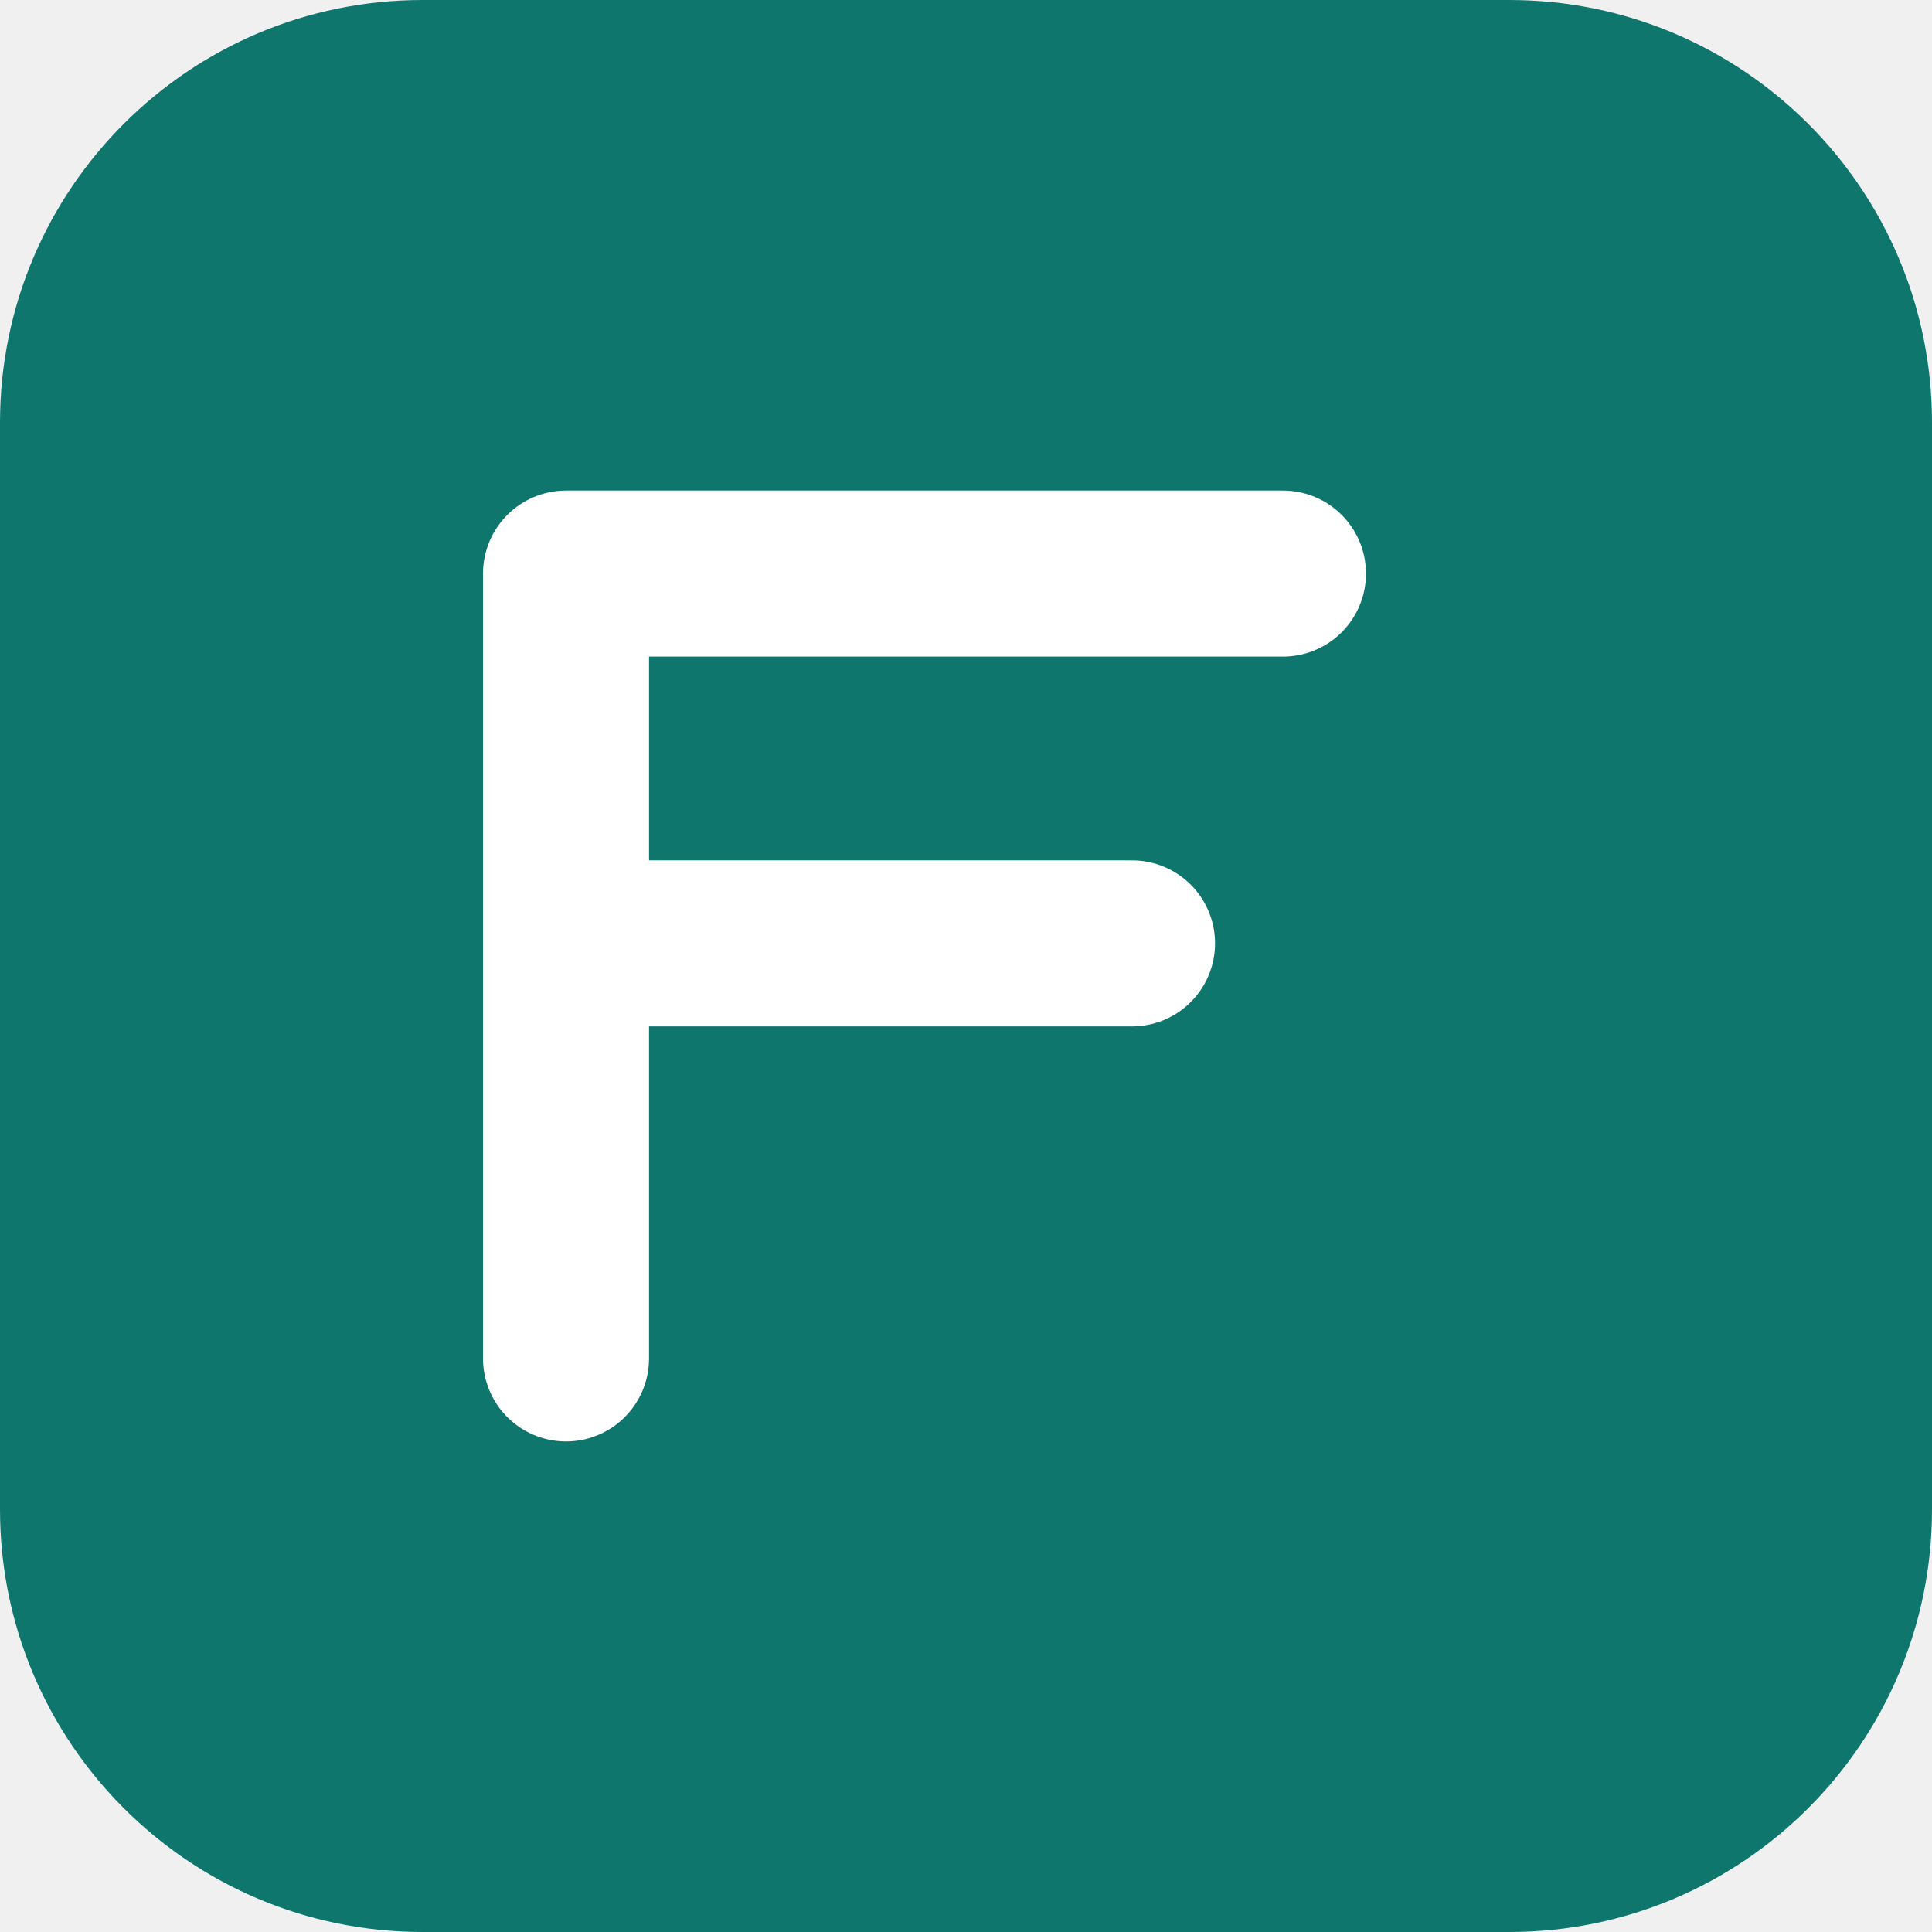
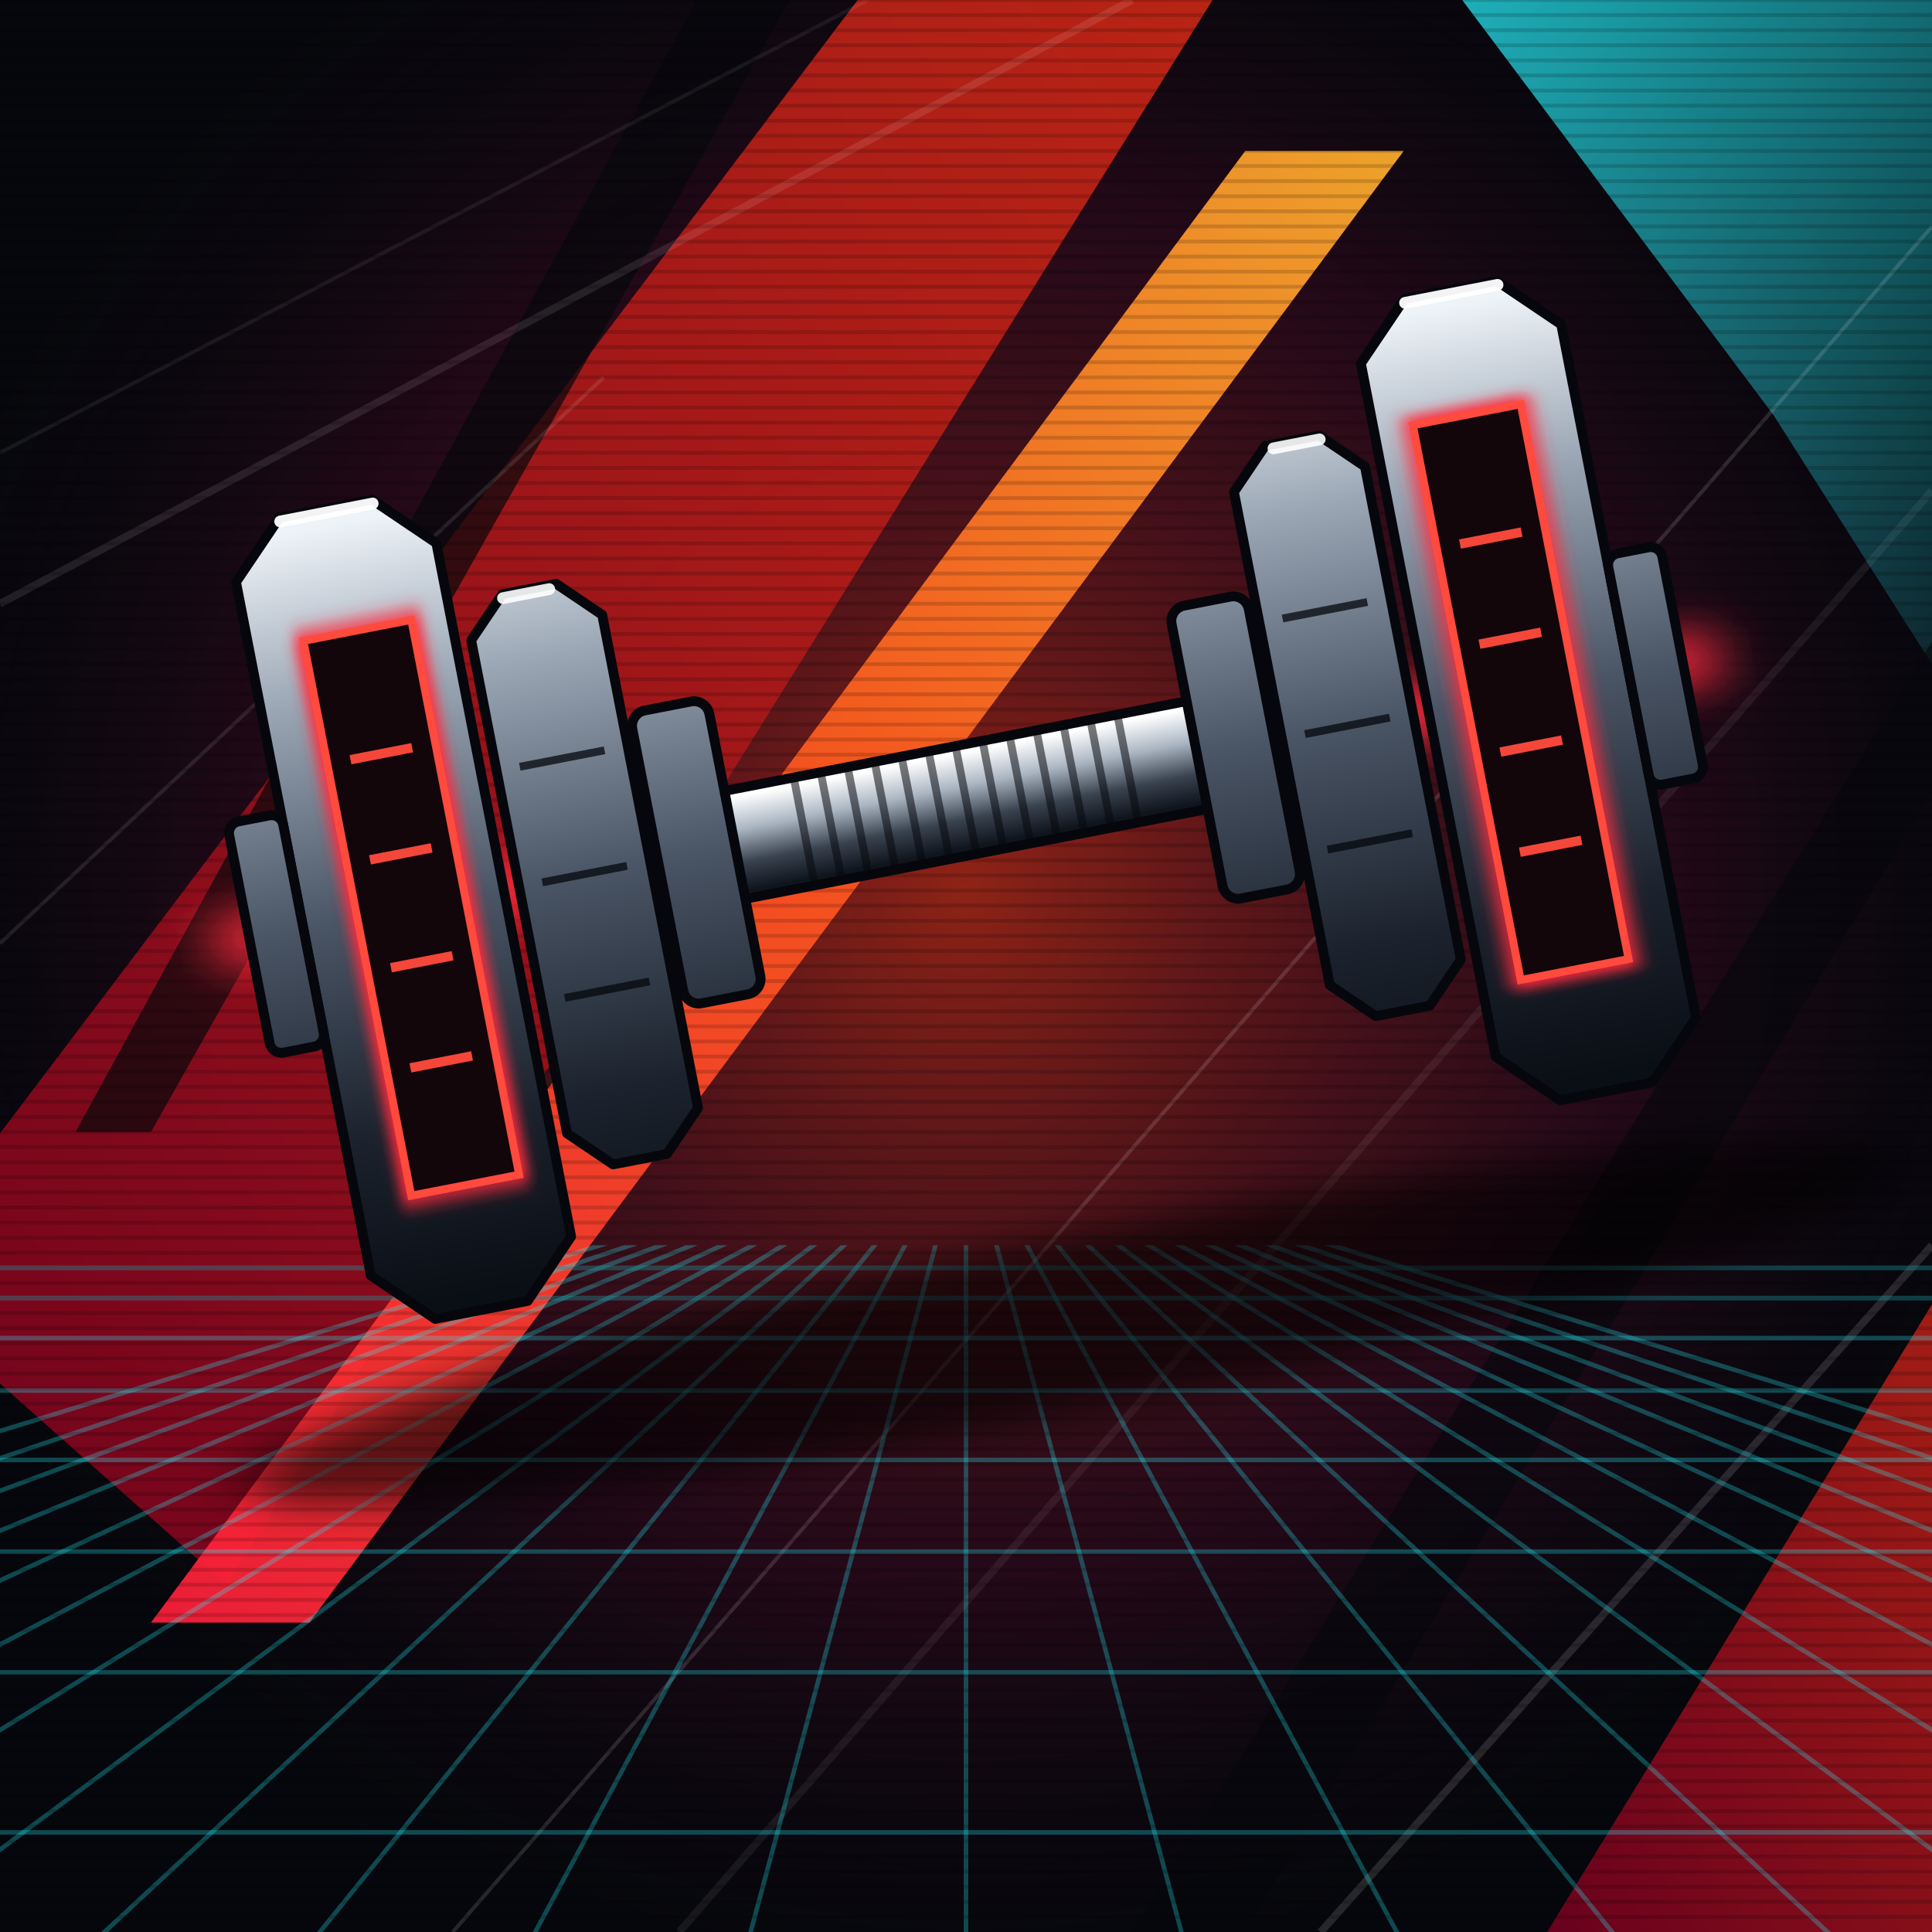
<svg xmlns="http://www.w3.org/2000/svg" viewBox="0 0 512 512">
-   <rect width="512" height="512" rx="112" fill="#0f766e" />
-   <path d="M150 360V152h190M150 250h150" fill="none" stroke="#fff" stroke-width="44" stroke-linecap="round" stroke-linejoin="round" />
+   <defs>
+     <linearGradient id="metal" x1="0" y1="-100" x2="0" y2="100" gradientUnits="userSpaceOnUse">
+       <stop offset="0" stop-color="#eef3f8" />
+       <stop offset=".22" stop-color="#9aa6b4" />
+       <stop offset=".5" stop-color="#4a5565" />
+       <stop offset=".78" stop-color="#1b222d" />
+       <stop offset="1" stop-color="#0a0e15" />
+     </linearGradient>
+     <linearGradient id="metalBar" x1="0" y1="-12" x2="0" y2="12" gradientUnits="userSpaceOnUse">
+       <stop offset="0" stop-color="#ffffff" />
+       <stop offset=".35" stop-color="#aab5c2" />
+       <stop offset=".7" stop-color="#39424f" />
+       <stop offset="1" stop-color="#10151d" />
+     </linearGradient>
+     <linearGradient id="red" x1="0" y1="1" x2="1" y2="0">
+       <stop offset="0" stop-color="#ff1e3c" />
+       <stop offset=".55" stop-color="#ff5a1f" />
+       <stop offset="1" stop-color="#ffb02e" />
+     </linearGradient>
+     <linearGradient id="redDark" x1="0" y1="1" x2="1" y2="0">
+       <stop offset="0" stop-color="#7a0020" />
+       <stop offset="1" stop-color="#d12a14" />
+     </linearGradient>
+     <linearGradient id="cyan" x1="0" y1="0" x2="1" y2="1">
+       <stop offset="0" stop-color="#27f3ff" />
+       <stop offset="1" stop-color="#27f3ff" stop-opacity="0" />
+     </linearGradient>
+     <linearGradient id="txt" x1="0" y1="0" x2="0" y2="1">
+       <stop offset="0" stop-color="#ffffff" />
+       <stop offset="1" stop-color="#8ff4ff" />
+     </linearGradient>
+     <linearGradient id="frame" x1="0" y1="0" x2="1" y2="1">
+       <stop offset="0" stop-color="#27f3ff" />
+       <stop offset=".5" stop-color="#27f3ff" stop-opacity=".1" />
+       <stop offset="1" stop-color="#ff3b1f" />
+     </linearGradient>
+     <radialGradient id="glow" cx=".5" cy=".46" r=".6">
+       <stop offset="0" stop-color="#ff3b1f" stop-opacity=".55" />
+       <stop offset=".6" stop-color="#7a0f3a" stop-opacity=".25" />
+       <stop offset="1" stop-color="#05070c" stop-opacity="0" />
+     </radialGradient>
+     <filter id="blur6" x="-30%" y="-30%" width="160%" height="160%">
+       <feGaussianBlur stdDeviation="6" />
+     </filter>
+     <filter id="blur2" x="-30%" y="-30%" width="160%" height="160%">
+       <feGaussianBlur stdDeviation="2" />
+     </filter>
+     <clipPath id="floor">
+       <rect x="0" y="330" width="512" height="182" />
+     </clipPath>
+     <clipPath id="canvas">
+       <rect width="512" height="512" rx="0" />
+     </clipPath>
+   </defs>
+   <g clip-path="url(#canvas)">
+     <rect width="512" height="512" fill="#05070c" />
+     <rect width="512" height="512" fill="url(#glow)" />
+     <polygon points="-30,340 250,-30 340,-30 60,420" fill="url(#redDark)" opacity=".9" />
+     <polygon points="40,430 330,40 372,40 82,430" fill="url(#red)" opacity=".92" />
+     <polygon points="380,-10 540,-10 540,220 470,110" fill="url(#cyan)" opacity=".75" />
+     <polygon points="410,512 540,300 540,512" fill="url(#redDark)" opacity=".85" />
+     <polygon points="190,-10 215,-10 40,300 20,300" fill="#05070c" opacity=".7" />
+     <polygon points="300,512 330,512 512,210 512,170" fill="#05070c" opacity=".6" />
+     <line x1="0" y1="120" x2="230" y2="0" stroke="#fff" stroke-opacity="0.07" stroke-width="1" />
+     <line x1="0" y1="160" x2="300" y2="0" stroke="#fff" stroke-opacity="0.1" stroke-width="2" />
+     <line x1="120" y1="512" x2="512" y2="60" stroke="#fff" stroke-opacity="0.13" stroke-width="1" />
+     <line x1="180" y1="512" x2="512" y2="130" stroke="#fff" stroke-opacity="0.07" stroke-width="2" />
+     <line x1="0" y1="250" x2="160" y2="100" stroke="#fff" stroke-opacity="0.1" stroke-width="1" />
+     <line x1="350" y1="512" x2="512" y2="330" stroke="#fff" stroke-opacity="0.13" stroke-width="2" />
+     <g clip-path="url(#floor)" stroke="#27f3ff" stroke-opacity=".28" stroke-width="1.2">
+       <line x1="256" y1="300" x2="-584" y2="560" />
+       <line x1="256" y1="300" x2="-514" y2="560" />
+       <line x1="256" y1="300" x2="-444" y2="560" />
+       <line x1="256" y1="300" x2="-374" y2="560" />
+       <line x1="256" y1="300" x2="-304" y2="560" />
+       <line x1="256" y1="300" x2="-234" y2="560" />
+       <line x1="256" y1="300" x2="-164" y2="560" />
+       <line x1="256" y1="300" x2="-94" y2="560" />
+       <line x1="256" y1="300" x2="-24" y2="560" />
+       <line x1="256" y1="300" x2="46" y2="560" />
+       <line x1="256" y1="300" x2="116" y2="560" />
+       <line x1="256" y1="300" x2="186" y2="560" />
+       <line x1="256" y1="300" x2="256" y2="560" />
+       <line x1="256" y1="300" x2="326" y2="560" />
+       <line x1="256" y1="300" x2="396" y2="560" />
+       <line x1="256" y1="300" x2="466" y2="560" />
+       <line x1="256" y1="300" x2="536" y2="560" />
+       <line x1="256" y1="300" x2="606" y2="560" />
+       <line x1="256" y1="300" x2="676" y2="560" />
+       <line x1="256" y1="300" x2="746" y2="560" />
+       <line x1="256" y1="300" x2="816" y2="560" />
+       <line x1="256" y1="300" x2="886" y2="560" />
+       <line x1="256" y1="300" x2="956" y2="560" />
+       <line x1="256" y1="300" x2="1026" y2="560" />
+       <line x1="256" y1="300" x2="1096" y2="560" />
+       <line x1="0" y1="336.0" x2="512" y2="336.0" />
+       <line x1="0" y1="344.0" x2="512" y2="344.0" />
+       <line x1="0" y1="354.6" x2="512" y2="354.6" />
+       <line x1="0" y1="368.5" x2="512" y2="368.5" />
+       <line x1="0" y1="386.9" x2="512" y2="386.9" />
+       <line x1="0" y1="411.2" x2="512" y2="411.2" />
+       <line x1="0" y1="443.2" x2="512" y2="443.2" />
+       <line x1="0" y1="485.6" x2="512" y2="485.6" />
+     </g>
+     <g stroke="#000" stroke-opacity=".16">
+       <line x1="0" y1="0" x2="512" y2="0" />
+       <line x1="0" y1="4" x2="512" y2="4" />
+       <line x1="0" y1="8" x2="512" y2="8" />
+       <line x1="0" y1="12" x2="512" y2="12" />
+       <line x1="0" y1="16" x2="512" y2="16" />
+       <line x1="0" y1="20" x2="512" y2="20" />
+       <line x1="0" y1="24" x2="512" y2="24" />
+       <line x1="0" y1="28" x2="512" y2="28" />
+       <line x1="0" y1="32" x2="512" y2="32" />
+       <line x1="0" y1="36" x2="512" y2="36" />
+       <line x1="0" y1="40" x2="512" y2="40" />
+       <line x1="0" y1="44" x2="512" y2="44" />
+       <line x1="0" y1="48" x2="512" y2="48" />
+       <line x1="0" y1="52" x2="512" y2="52" />
+       <line x1="0" y1="56" x2="512" y2="56" />
+       <line x1="0" y1="60" x2="512" y2="60" />
+       <line x1="0" y1="64" x2="512" y2="64" />
+       <line x1="0" y1="68" x2="512" y2="68" />
+       <line x1="0" y1="72" x2="512" y2="72" />
+       <line x1="0" y1="76" x2="512" y2="76" />
+       <line x1="0" y1="80" x2="512" y2="80" />
+       <line x1="0" y1="84" x2="512" y2="84" />
+       <line x1="0" y1="88" x2="512" y2="88" />
+       <line x1="0" y1="92" x2="512" y2="92" />
+       <line x1="0" y1="96" x2="512" y2="96" />
+       <line x1="0" y1="100" x2="512" y2="100" />
+       <line x1="0" y1="104" x2="512" y2="104" />
+       <line x1="0" y1="108" x2="512" y2="108" />
+       <line x1="0" y1="112" x2="512" y2="112" />
+       <line x1="0" y1="116" x2="512" y2="116" />
+       <line x1="0" y1="120" x2="512" y2="120" />
+       <line x1="0" y1="124" x2="512" y2="124" />
+       <line x1="0" y1="128" x2="512" y2="128" />
+       <line x1="0" y1="132" x2="512" y2="132" />
+       <line x1="0" y1="136" x2="512" y2="136" />
+       <line x1="0" y1="140" x2="512" y2="140" />
+       <line x1="0" y1="144" x2="512" y2="144" />
+       <line x1="0" y1="148" x2="512" y2="148" />
+       <line x1="0" y1="152" x2="512" y2="152" />
+       <line x1="0" y1="156" x2="512" y2="156" />
+       <line x1="0" y1="160" x2="512" y2="160" />
+       <line x1="0" y1="164" x2="512" y2="164" />
+       <line x1="0" y1="168" x2="512" y2="168" />
+       <line x1="0" y1="172" x2="512" y2="172" />
+       <line x1="0" y1="176" x2="512" y2="176" />
+       <line x1="0" y1="180" x2="512" y2="180" />
+       <line x1="0" y1="184" x2="512" y2="184" />
+       <line x1="0" y1="188" x2="512" y2="188" />
+       <line x1="0" y1="192" x2="512" y2="192" />
+       <line x1="0" y1="196" x2="512" y2="196" />
+       <line x1="0" y1="200" x2="512" y2="200" />
+       <line x1="0" y1="204" x2="512" y2="204" />
+       <line x1="0" y1="208" x2="512" y2="208" />
+       <line x1="0" y1="212" x2="512" y2="212" />
+       <line x1="0" y1="216" x2="512" y2="216" />
+       <line x1="0" y1="220" x2="512" y2="220" />
+       <line x1="0" y1="224" x2="512" y2="224" />
+       <line x1="0" y1="228" x2="512" y2="228" />
+       <line x1="0" y1="232" x2="512" y2="232" />
+       <line x1="0" y1="236" x2="512" y2="236" />
+       <line x1="0" y1="240" x2="512" y2="240" />
+       <line x1="0" y1="244" x2="512" y2="244" />
+       <line x1="0" y1="248" x2="512" y2="248" />
+       <line x1="0" y1="252" x2="512" y2="252" />
+       <line x1="0" y1="256" x2="512" y2="256" />
+       <line x1="0" y1="260" x2="512" y2="260" />
+       <line x1="0" y1="264" x2="512" y2="264" />
+       <line x1="0" y1="268" x2="512" y2="268" />
+       <line x1="0" y1="272" x2="512" y2="272" />
+       <line x1="0" y1="276" x2="512" y2="276" />
+       <line x1="0" y1="280" x2="512" y2="280" />
+       <line x1="0" y1="284" x2="512" y2="284" />
+       <line x1="0" y1="288" x2="512" y2="288" />
+       <line x1="0" y1="292" x2="512" y2="292" />
+       <line x1="0" y1="296" x2="512" y2="296" />
+       <line x1="0" y1="300" x2="512" y2="300" />
+       <line x1="0" y1="304" x2="512" y2="304" />
+       <line x1="0" y1="308" x2="512" y2="308" />
+       <line x1="0" y1="312" x2="512" y2="312" />
+       <line x1="0" y1="316" x2="512" y2="316" />
+       <line x1="0" y1="320" x2="512" y2="320" />
+       <line x1="0" y1="324" x2="512" y2="324" />
+       <line x1="0" y1="328" x2="512" y2="328" />
+       <line x1="0" y1="332" x2="512" y2="332" />
+       <line x1="0" y1="336" x2="512" y2="336" />
+       <line x1="0" y1="340" x2="512" y2="340" />
+       <line x1="0" y1="344" x2="512" y2="344" />
+       <line x1="0" y1="348" x2="512" y2="348" />
+       <line x1="0" y1="352" x2="512" y2="352" />
+       <line x1="0" y1="356" x2="512" y2="356" />
+       <line x1="0" y1="360" x2="512" y2="360" />
+       <line x1="0" y1="364" x2="512" y2="364" />
+       <line x1="0" y1="368" x2="512" y2="368" />
+       <line x1="0" y1="372" x2="512" y2="372" />
+       <line x1="0" y1="376" x2="512" y2="376" />
+       <line x1="0" y1="380" x2="512" y2="380" />
+       <line x1="0" y1="384" x2="512" y2="384" />
+       <line x1="0" y1="388" x2="512" y2="388" />
+       <line x1="0" y1="392" x2="512" y2="392" />
+       <line x1="0" y1="396" x2="512" y2="396" />
+       <line x1="0" y1="400" x2="512" y2="400" />
+       <line x1="0" y1="404" x2="512" y2="404" />
+       <line x1="0" y1="408" x2="512" y2="408" />
+       <line x1="0" y1="412" x2="512" y2="412" />
+       <line x1="0" y1="416" x2="512" y2="416" />
+       <line x1="0" y1="420" x2="512" y2="420" />
+       <line x1="0" y1="424" x2="512" y2="424" />
+       <line x1="0" y1="428" x2="512" y2="428" />
+       <line x1="0" y1="432" x2="512" y2="432" />
+       <line x1="0" y1="436" x2="512" y2="436" />
+       <line x1="0" y1="440" x2="512" y2="440" />
+       <line x1="0" y1="444" x2="512" y2="444" />
+       <line x1="0" y1="448" x2="512" y2="448" />
+       <line x1="0" y1="452" x2="512" y2="452" />
+       <line x1="0" y1="456" x2="512" y2="456" />
+       <line x1="0" y1="460" x2="512" y2="460" />
+       <line x1="0" y1="464" x2="512" y2="464" />
+       <line x1="0" y1="468" x2="512" y2="468" />
+       <line x1="0" y1="472" x2="512" y2="472" />
+       <line x1="0" y1="476" x2="512" y2="476" />
+       <line x1="0" y1="480" x2="512" y2="480" />
+       <line x1="0" y1="484" x2="512" y2="484" />
+       <line x1="0" y1="488" x2="512" y2="488" />
+       <line x1="0" y1="492" x2="512" y2="492" />
+       <line x1="0" y1="496" x2="512" y2="496" />
+       <line x1="0" y1="500" x2="512" y2="500" />
+       <line x1="0" y1="504" x2="512" y2="504" />
+       <line x1="0" y1="508" x2="512" y2="508" />
+     </g>
+   </g>
+   <g transform="translate(256 212) rotate(-11) scale(1.04)">
+     <ellipse cx="0" cy="136" rx="215" ry="22" fill="#000" opacity=".6" filter="url(#blur6)" />
+     <g filter="url(#blur6)" opacity=".8">
+       <rect x="-195" y="-8" width="390" height="16" fill="#ff2a3d" />
+     </g>
+     <rect x="-66" y="-14" width="132" height="28" rx="5" fill="url(#metalBar)" stroke="#05070c" stroke-width="2.5" />
+     <line x1="-42" y1="-13" x2="-42" y2="13" stroke="#06090e" stroke-opacity=".55" stroke-width="2" />
+     <line x1="-35" y1="-13" x2="-35" y2="13" stroke="#06090e" stroke-opacity=".55" stroke-width="2" />
+     <line x1="-28" y1="-13" x2="-28" y2="13" stroke="#06090e" stroke-opacity=".55" stroke-width="2" />
+     <line x1="-21" y1="-13" x2="-21" y2="13" stroke="#06090e" stroke-opacity=".55" stroke-width="2" />
+     <line x1="-14" y1="-13" x2="-14" y2="13" stroke="#06090e" stroke-opacity=".55" stroke-width="2" />
+     <line x1="-7" y1="-13" x2="-7" y2="13" stroke="#06090e" stroke-opacity=".55" stroke-width="2" />
+     <line x1="0" y1="-13" x2="0" y2="13" stroke="#06090e" stroke-opacity=".55" stroke-width="2" />
+     <line x1="7" y1="-13" x2="7" y2="13" stroke="#06090e" stroke-opacity=".55" stroke-width="2" />
+     <line x1="14" y1="-13" x2="14" y2="13" stroke="#06090e" stroke-opacity=".55" stroke-width="2" />
+     <line x1="21" y1="-13" x2="21" y2="13" stroke="#06090e" stroke-opacity=".55" stroke-width="2" />
+     <line x1="28" y1="-13" x2="28" y2="13" stroke="#06090e" stroke-opacity=".55" stroke-width="2" />
+     <line x1="35" y1="-13" x2="35" y2="13" stroke="#06090e" stroke-opacity=".55" stroke-width="2" />
+     <line x1="42" y1="-13" x2="42" y2="13" stroke="#06090e" stroke-opacity=".55" stroke-width="2" />
+     <g transform="translate(-36 0)">
+       <rect x="96" y="-38" width="20" height="76" rx="4" fill="url(#metal)" stroke="#05070c" stroke-width="2.5" />
+       <polygon points="118,-64 128,-74 142,-74 152,-64 152,64 142,74 128,74 118,64" fill="url(#metal)" stroke="#05070c" stroke-width="2.5" stroke-linejoin="round" />
+       <polygon points="156,-90 170,-104 194,-104 208,-90 208,90 194,104 170,104 156,90" fill="url(#metal)" stroke="#05070c" stroke-width="2.5" stroke-linejoin="round" />
+       <rect x="208" y="-30" width="14" height="60" rx="3" fill="url(#metal)" stroke="#05070c" stroke-width="2.5" />
+       <path d="M170 -103 H194" stroke="#fff" stroke-width="3" stroke-linecap="round" opacity=".95" />
+       <path d="M130 -73 H142" stroke="#fff" stroke-width="3" stroke-linecap="round" opacity=".9" />
+       <g filter="url(#blur2)" opacity=".95">
+         <rect x="166" y="-72" width="28" height="144" fill="none" stroke="#ff2a3d" stroke-width="5" />
+       </g>
+       <rect x="166" y="-72" width="28" height="144" fill="#12060a" stroke="#ff4a3d" stroke-width="2" />
+       <g stroke="#ff4a3d" stroke-width="2.4" opacity=".95">
+         <line x1="172" y1="-40" x2="188" y2="-40" />
+         <line x1="172" y1="-14" x2="188" y2="-14" />
+         <line x1="172" y1="14" x2="188" y2="14" />
+         <line x1="172" y1="40" x2="188" y2="40" />
+       </g>
+       <g stroke="#05070c" stroke-opacity=".75" stroke-width="2">
+         <line x1="124" y1="-30" x2="146" y2="-30" />
+         <line x1="124" y1="0" x2="146" y2="0" />
+         <line x1="124" y1="30" x2="146" y2="30" />
+       </g>
+     </g>
+     <g transform="scale(-1 1)">
+       <g transform="translate(-36 0)">
+         <rect x="96" y="-38" width="20" height="76" rx="4" fill="url(#metal)" stroke="#05070c" stroke-width="2.5" />
+         <polygon points="118,-64 128,-74 142,-74 152,-64 152,64 142,74 128,74 118,64" fill="url(#metal)" stroke="#05070c" stroke-width="2.5" stroke-linejoin="round" />
+         <polygon points="156,-90 170,-104 194,-104 208,-90 208,90 194,104 170,104 156,90" fill="url(#metal)" stroke="#05070c" stroke-width="2.5" stroke-linejoin="round" />
+         <rect x="208" y="-30" width="14" height="60" rx="3" fill="url(#metal)" stroke="#05070c" stroke-width="2.5" />
+         <path d="M170 -103 H194" stroke="#fff" stroke-width="3" stroke-linecap="round" opacity=".95" />
+         <path d="M130 -73 H142" stroke="#fff" stroke-width="3" stroke-linecap="round" opacity=".9" />
+         <g filter="url(#blur2)" opacity=".95">
+           <rect x="166" y="-72" width="28" height="144" fill="none" stroke="#ff2a3d" stroke-width="5" />
+         </g>
+         <rect x="166" y="-72" width="28" height="144" fill="#12060a" stroke="#ff4a3d" stroke-width="2" />
+         <g stroke="#ff4a3d" stroke-width="2.4" opacity=".95">
+           <line x1="172" y1="-40" x2="188" y2="-40" />
+           <line x1="172" y1="-14" x2="188" y2="-14" />
+           <line x1="172" y1="14" x2="188" y2="14" />
+           <line x1="172" y1="40" x2="188" y2="40" />
+         </g>
+         <g stroke="#05070c" stroke-opacity=".75" stroke-width="2">
+           <line x1="124" y1="-30" x2="146" y2="-30" />
+           <line x1="124" y1="0" x2="146" y2="0" />
+           <line x1="124" y1="30" x2="146" y2="30" />
+         </g>
+       </g>
+     </g>
+   </g>
</svg>
